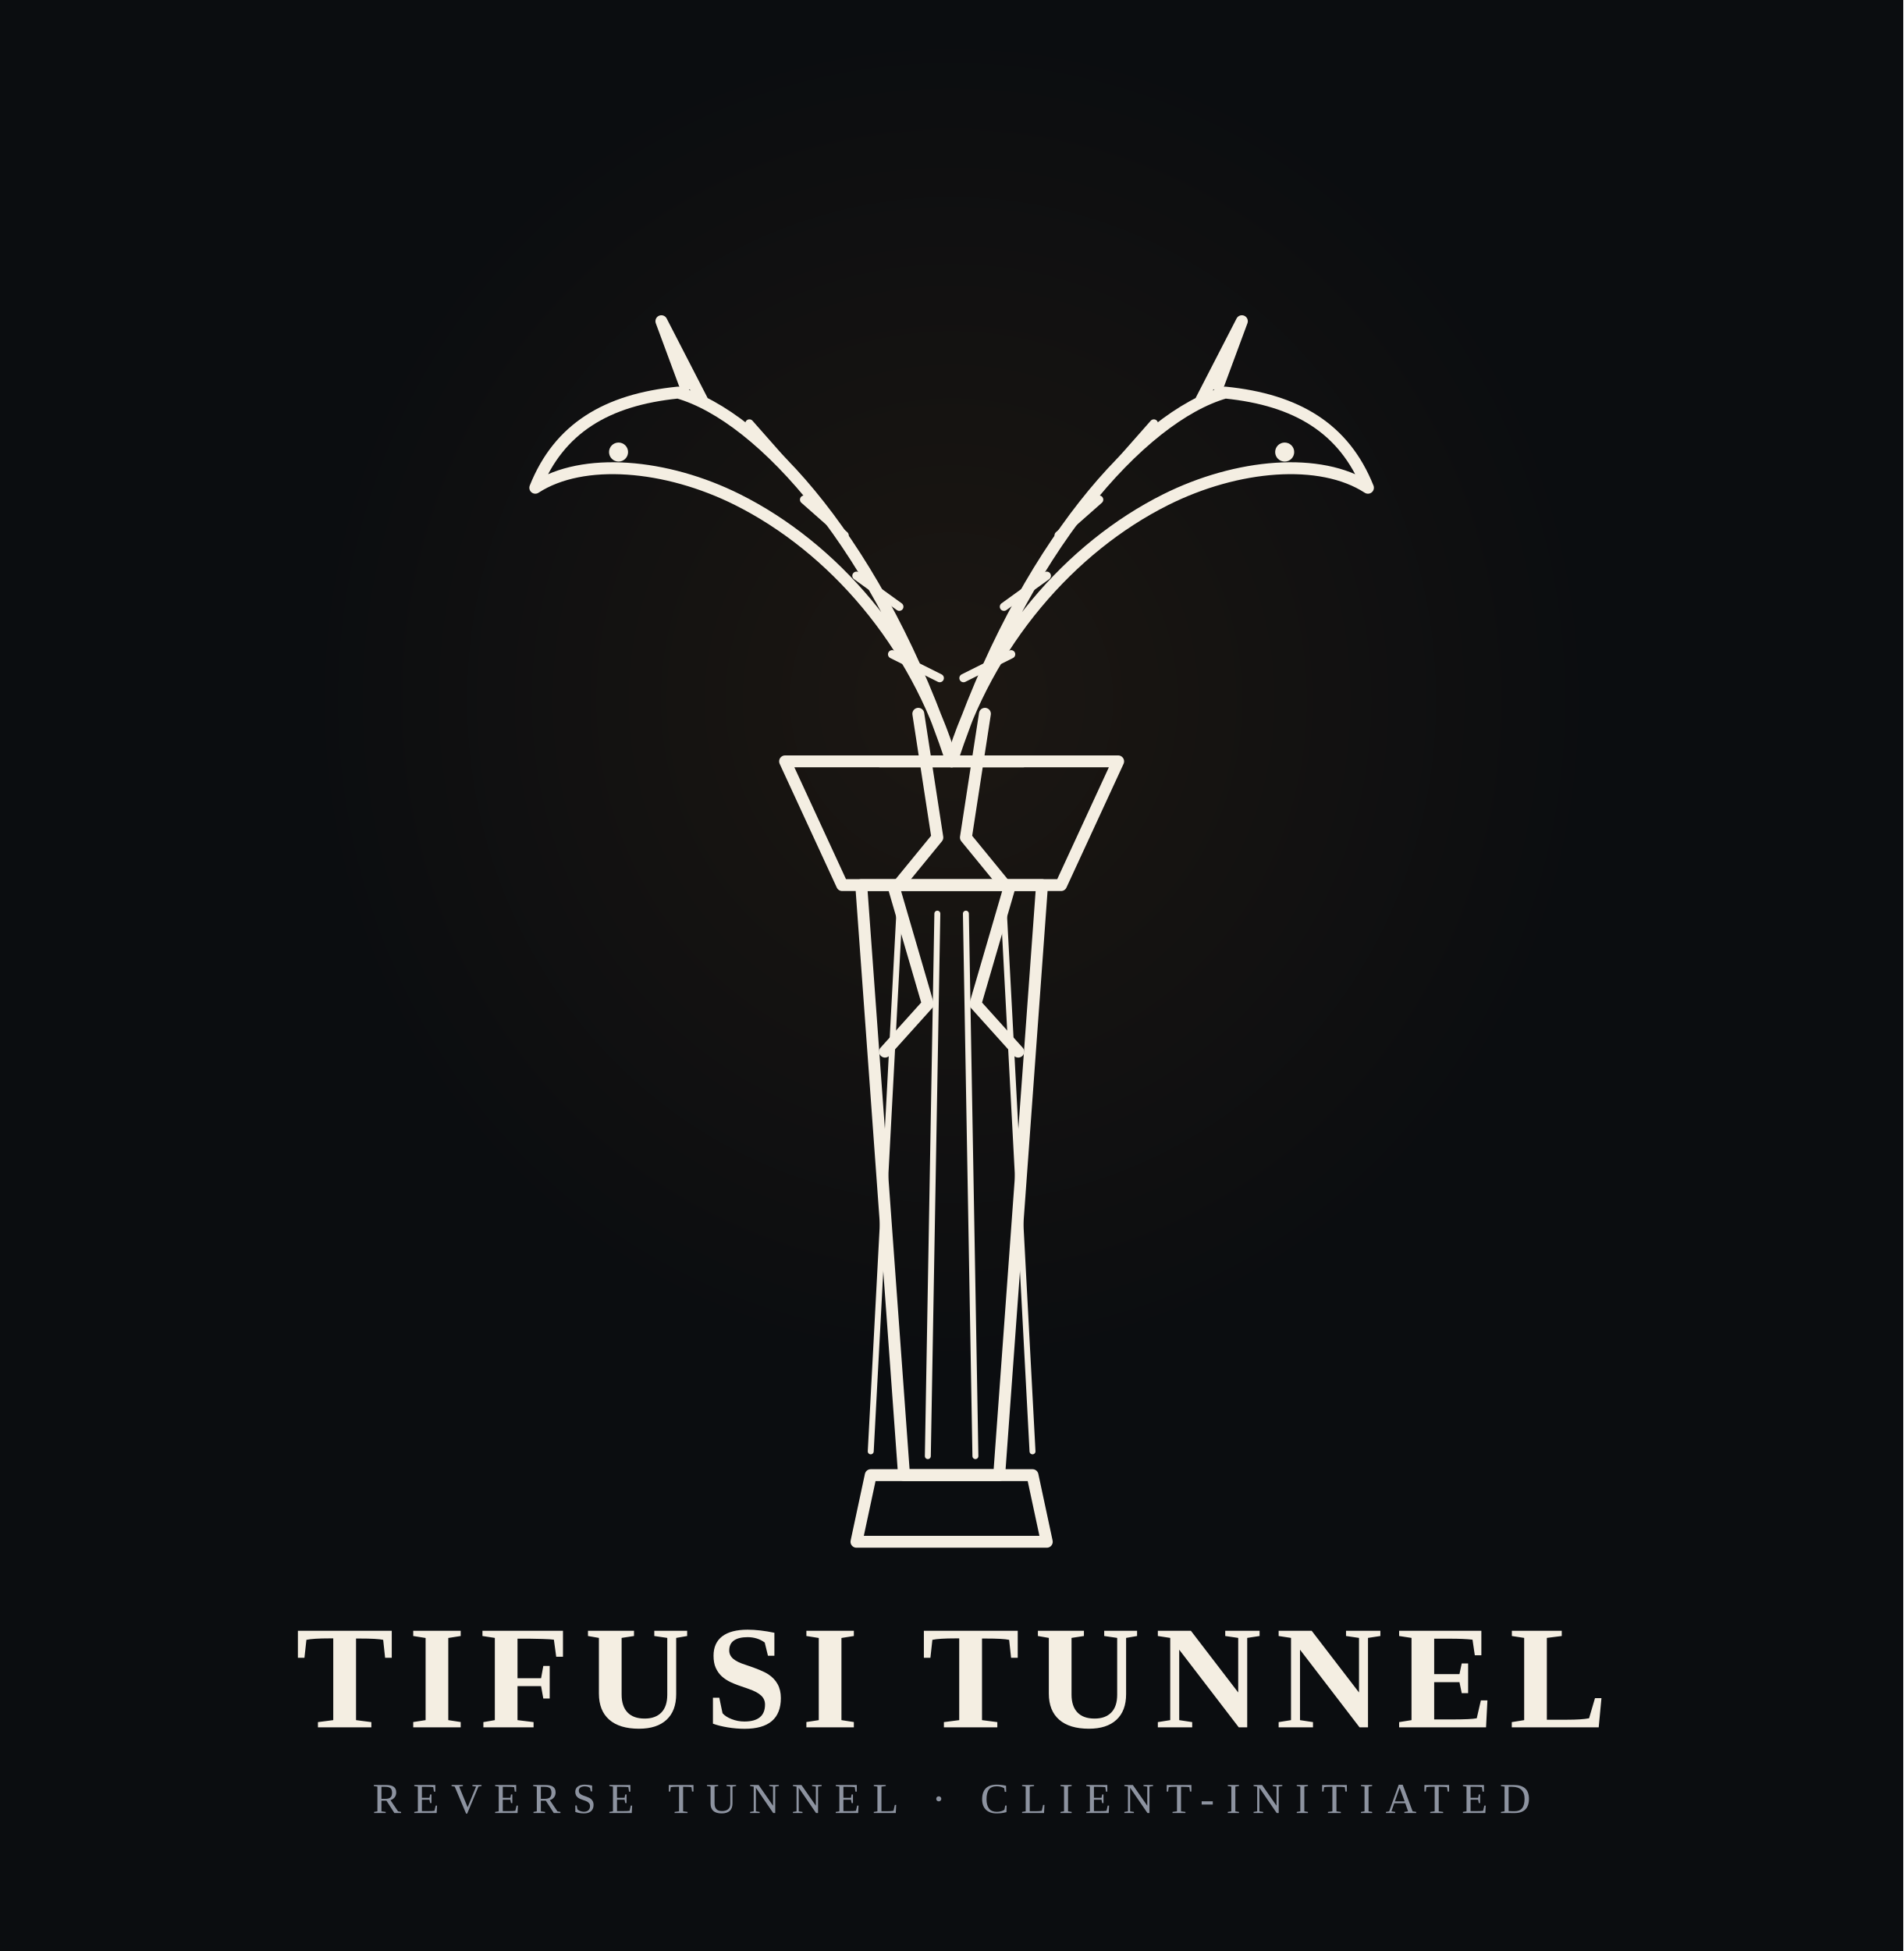
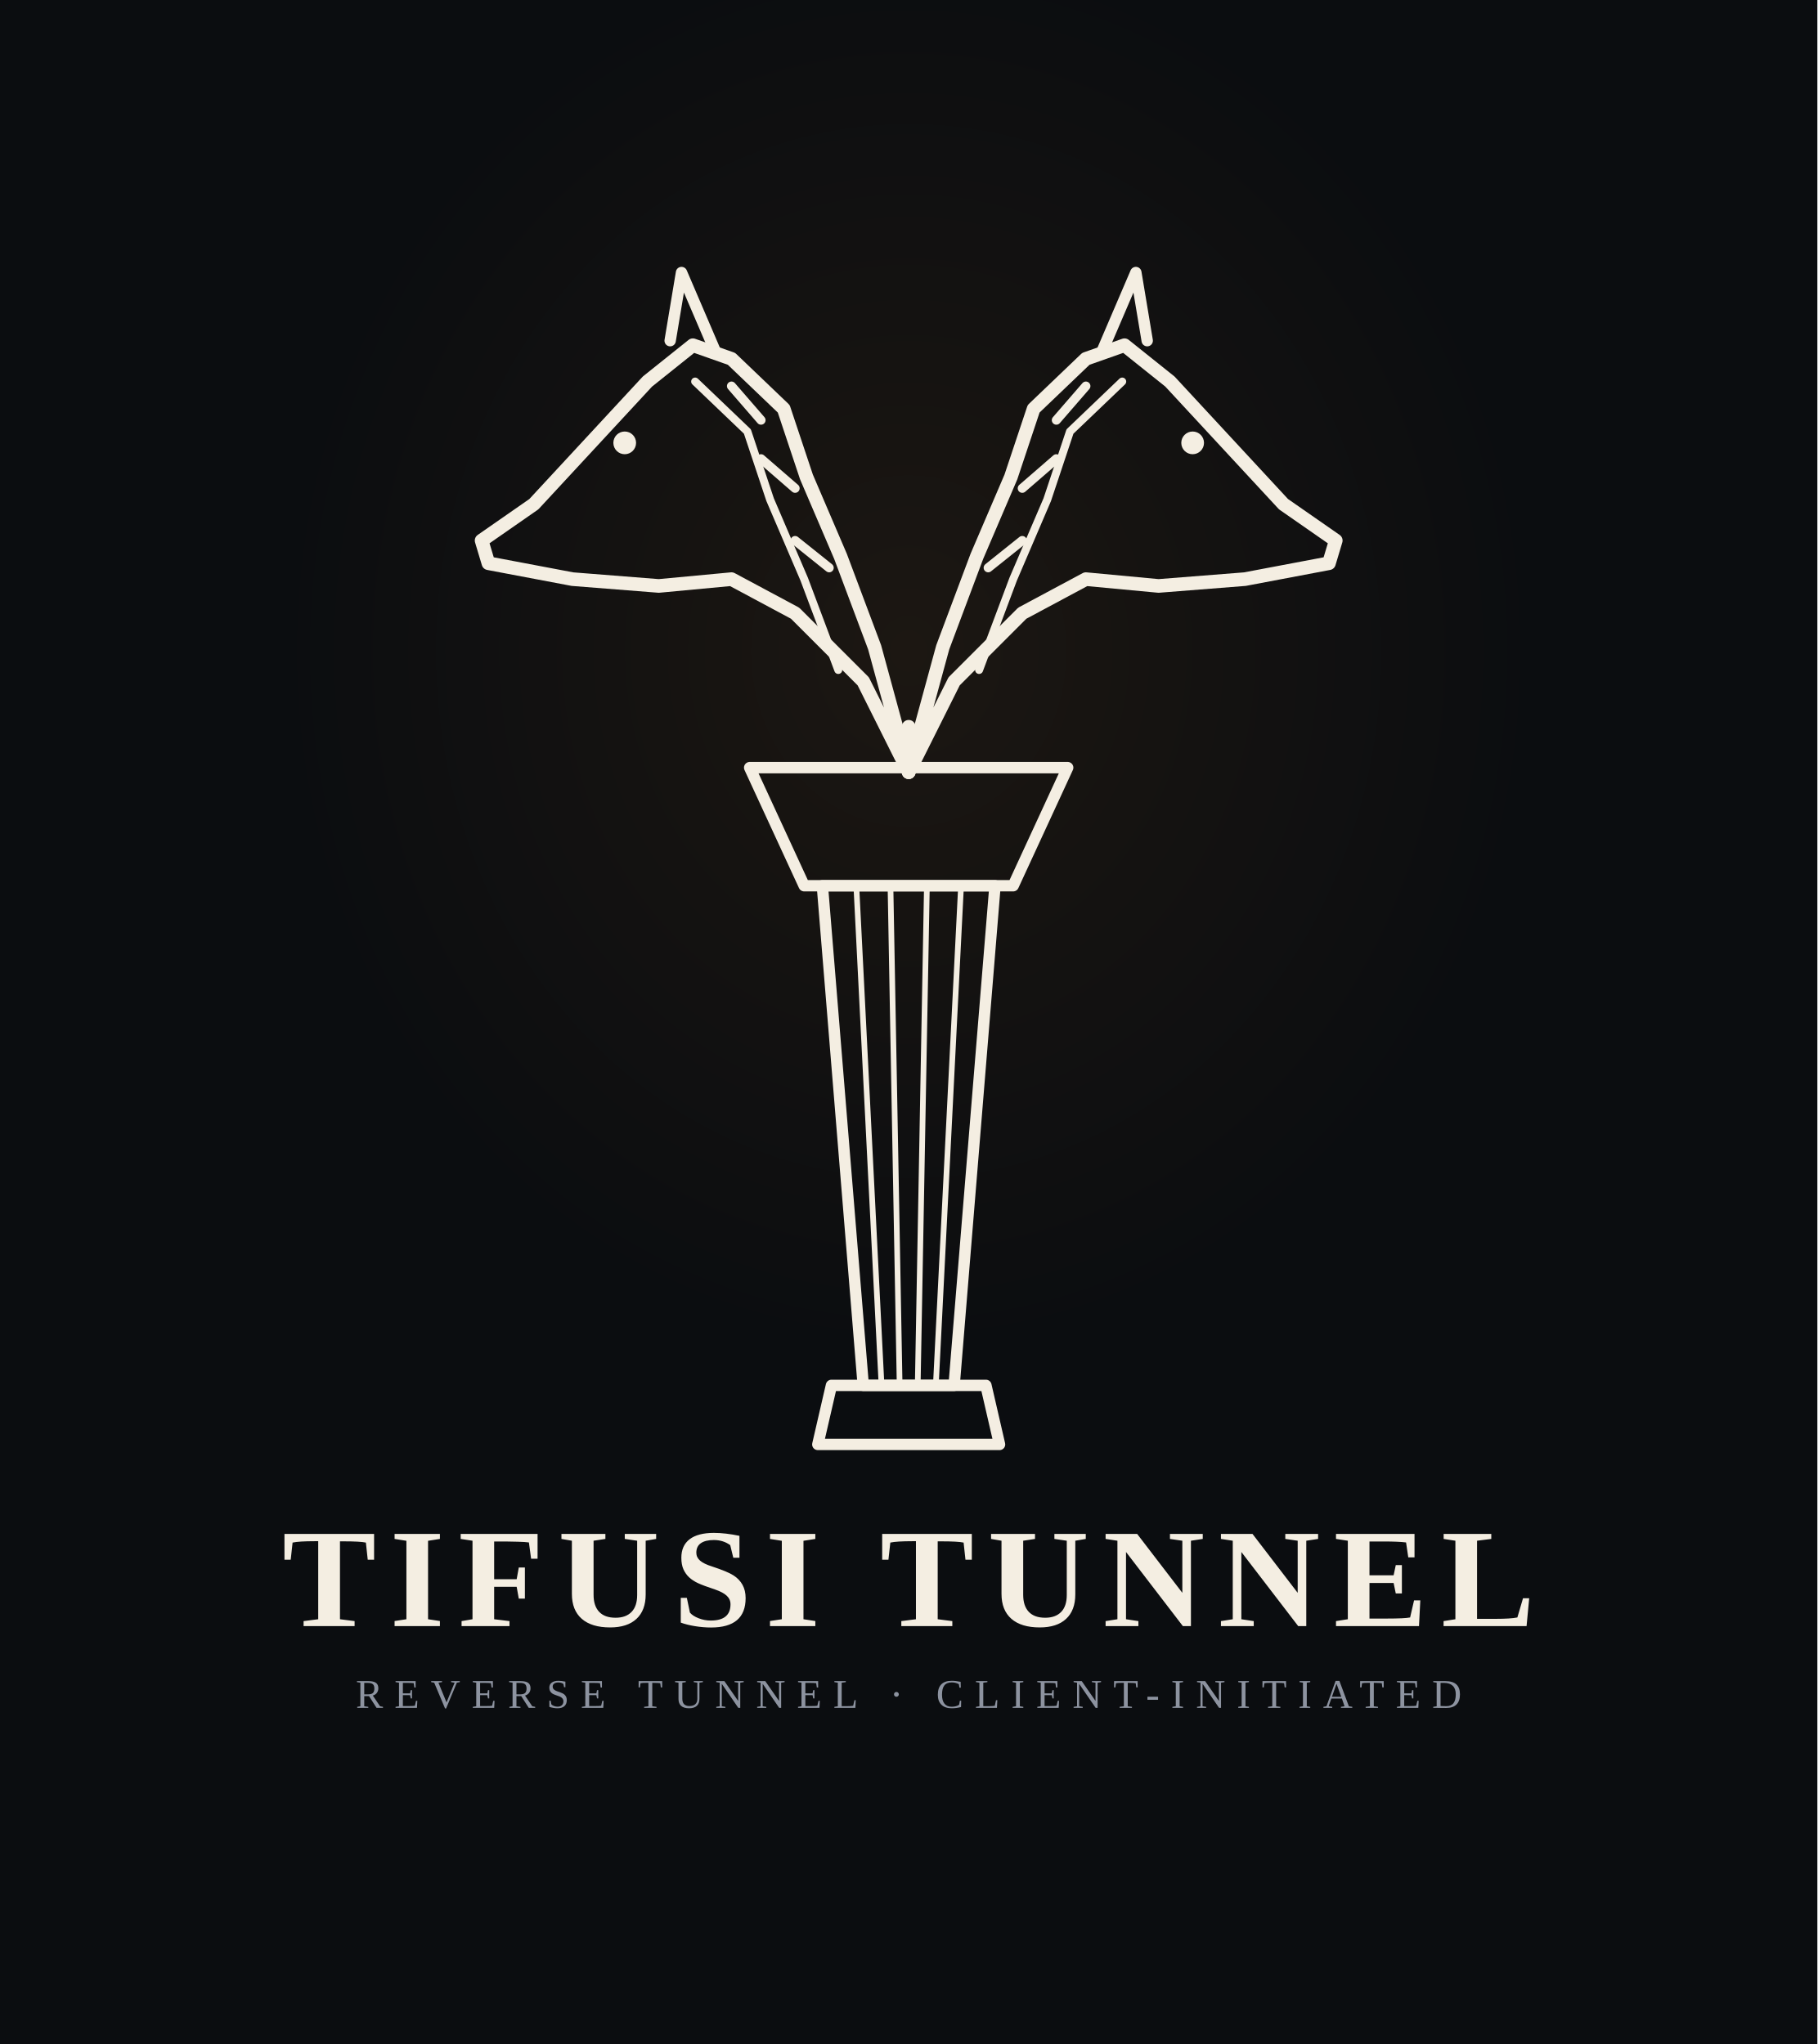
- <svg xmlns="http://www.w3.org/2000/svg" viewBox="0 0 800 820" width="800" height="820" role="img" aria-label="Tifusi Tunnel">
+ <svg xmlns="http://www.w3.org/2000/svg" viewBox="0 0 800 900" width="800" height="900" role="img" aria-label="Tifusi Tunnel">
  <defs>
-     <radialGradient id="tt-glow" cx="50%" cy="36%" r="62%">
+     <radialGradient id="tt-glow" cx="50%" cy="32%" r="62%">
      <stop offset="0%" stop-color="#1c1712" />
      <stop offset="55%" stop-color="#0B0D10" />
      <stop offset="100%" stop-color="#0B0D10" />
    </radialGradient>
  </defs>
-   <rect x="0" y="0" width="800" height="820" fill="url(#tt-glow)" />
-   <g fill="none" stroke="#F4EEE2" stroke-width="5" stroke-linejoin="round" stroke-linecap="round">
-     <path d="M400,320              C415,270 450,230 490,210              C520,195 555,192 575,205              C565,180 545,168 515,165              C480,175 430,230 400,320 Z" />
-     <path d="M505,168 L522,135 L512,162" />
-     <circle cx="540" cy="190" r="4" fill="#F4EEE2" stroke="none" />
-     <path d="M470,195 L485,178 M445,225 L462,210 M422,255 L440,242 M405,285 L425,275" stroke-width="3.5" />
-     <path d="M414,300 L406,352 L424,374 L410,422 L428,442" />
+   <rect x="0" y="0" width="800" height="900" fill="url(#tt-glow)" />
+   <g fill="none" stroke="#F4EEE2" stroke-linejoin="round" stroke-linecap="round">
+     <g>
+       <path d="M400,340 L420,300 L450,270 L478,255 L510,258 L548,255 L585,248 L588,238 L565,222 L540,195 L515,168 L495,152 L478,158 L455,180 L445,210 L430,245 L415,285 Z" stroke-width="6" />
+       <path d="M485,155 L500,120 L505,150" stroke-width="5" />
+       <circle cx="525" cy="195" r="5" fill="#F4EEE2" stroke="none" />
+       <path d="M494,168 L471,190 L461,220 L446,255 L431,295" stroke-width="3.5" />
+       <path d="M465,185 L478,170 M450,215 L465,202 M435,250 L450,238" stroke-width="4" />
+     </g>
    <g transform="translate(800,0) scale(-1,1)">
-       <path d="M400,320                C415,270 450,230 490,210                C520,195 555,192 575,205                C565,180 545,168 515,165                C480,175 430,230 400,320 Z" />
-       <path d="M505,168 L522,135 L512,162" />
-       <circle cx="540" cy="190" r="4" fill="#F4EEE2" stroke="none" />
-       <path d="M470,195 L485,178 M445,225 L462,210 M422,255 L440,242 M405,285 L425,275" stroke-width="3.5" />
-       <path d="M414,300 L406,352 L424,374 L410,422 L428,442" />
+       <path d="M400,340 L420,300 L450,270 L478,255 L510,258 L548,255 L585,248 L588,238 L565,222 L540,195 L515,168 L495,152 L478,158 L455,180 L445,210 L430,245 L415,285 Z" stroke-width="6" />
+       <path d="M485,155 L500,120 L505,150" stroke-width="5" />
+       <circle cx="525" cy="195" r="5" fill="#F4EEE2" stroke="none" />
+       <path d="M494,168 L471,190 L461,220 L446,255 L431,295" stroke-width="3.5" />
+       <path d="M465,185 L478,170 M450,215 L465,202 M435,250 L450,238" stroke-width="4" />
    </g>
-     <path d="M370,320 L430,320" />
-     <path d="M330,320 L470,320 L446,372 L354,372 Z" />
-     <path d="M362,372 L438,372 L420,620 L380,620 Z" />
-     <path d="M378,384 L366,610 M394,384 L390,612 M406,384 L410,612 M422,384 L434,610" stroke-width="2.5" />
-     <path d="M366,620 L434,620 L440,648 L360,648 Z" />
+     <path d="M400,320 L400,340" stroke-width="6" />
+     <path d="M330,338 L470,338 L446,390 L354,390 Z" stroke-width="5" />
+     <path d="M362,390 L438,390 L420,610 L380,610 Z" stroke-width="5" />
+     <path d="M377,391 L388,609 M392,391 L396,609 M408,391 L404,609 M423,391 L412,609" stroke-width="2.5" />
+     <path d="M366,610 L434,610 L440,636 L360,636 Z" stroke-width="5" />
  </g>
-   <text x="400" y="726" text-anchor="middle" font-family="Georgia, 'Times New Roman', serif" font-weight="700" font-size="62" letter-spacing="6" fill="#F4EEE2">TIFUSI TUNNEL</text>
-   <text x="400" y="762" text-anchor="middle" font-family="Georgia, 'Times New Roman', serif" font-size="18" letter-spacing="5" fill="#8D93A0">REVERSE TUNNEL · CLIENT-INITIATED</text>
+   <text x="400" y="716" text-anchor="middle" font-family="Georgia, 'Times New Roman', serif" font-weight="700" font-size="62" letter-spacing="6" fill="#F4EEE2">TIFUSI TUNNEL</text>
+   <text x="400" y="752" text-anchor="middle" font-family="Georgia, 'Times New Roman', serif" font-size="18" letter-spacing="5" fill="#8D93A0">REVERSE TUNNEL · CLIENT-INITIATED</text>
</svg>
